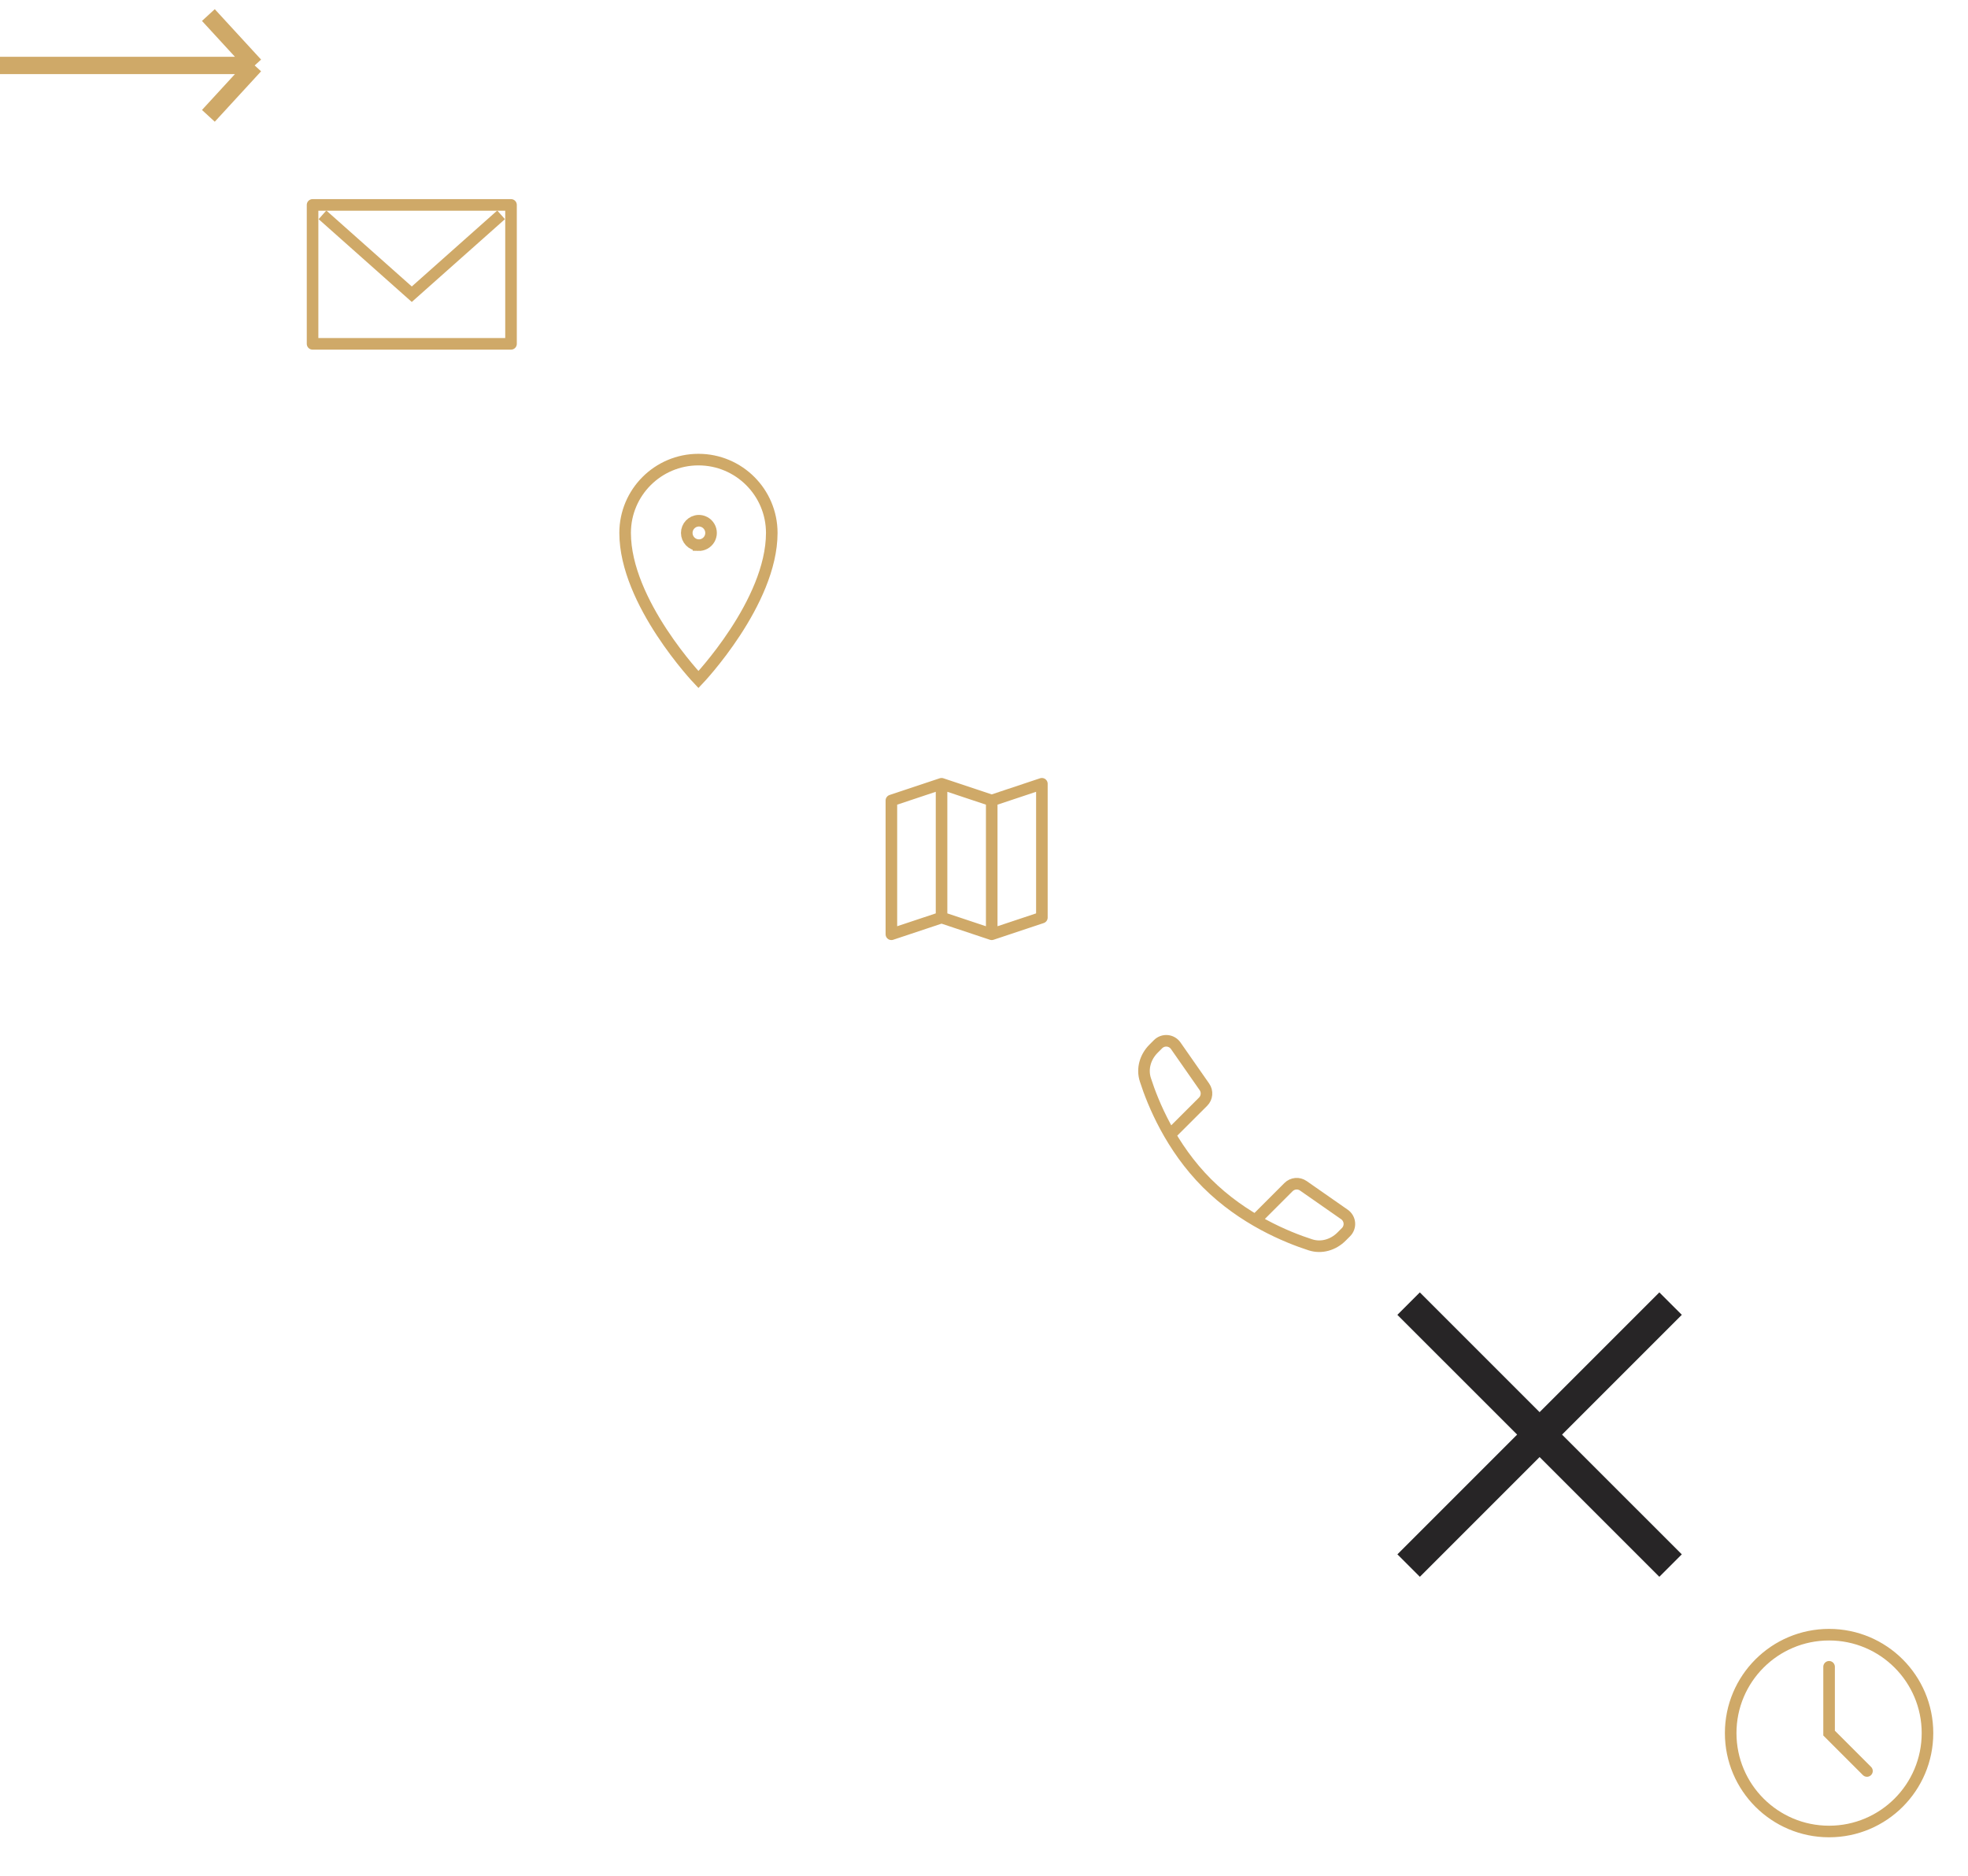
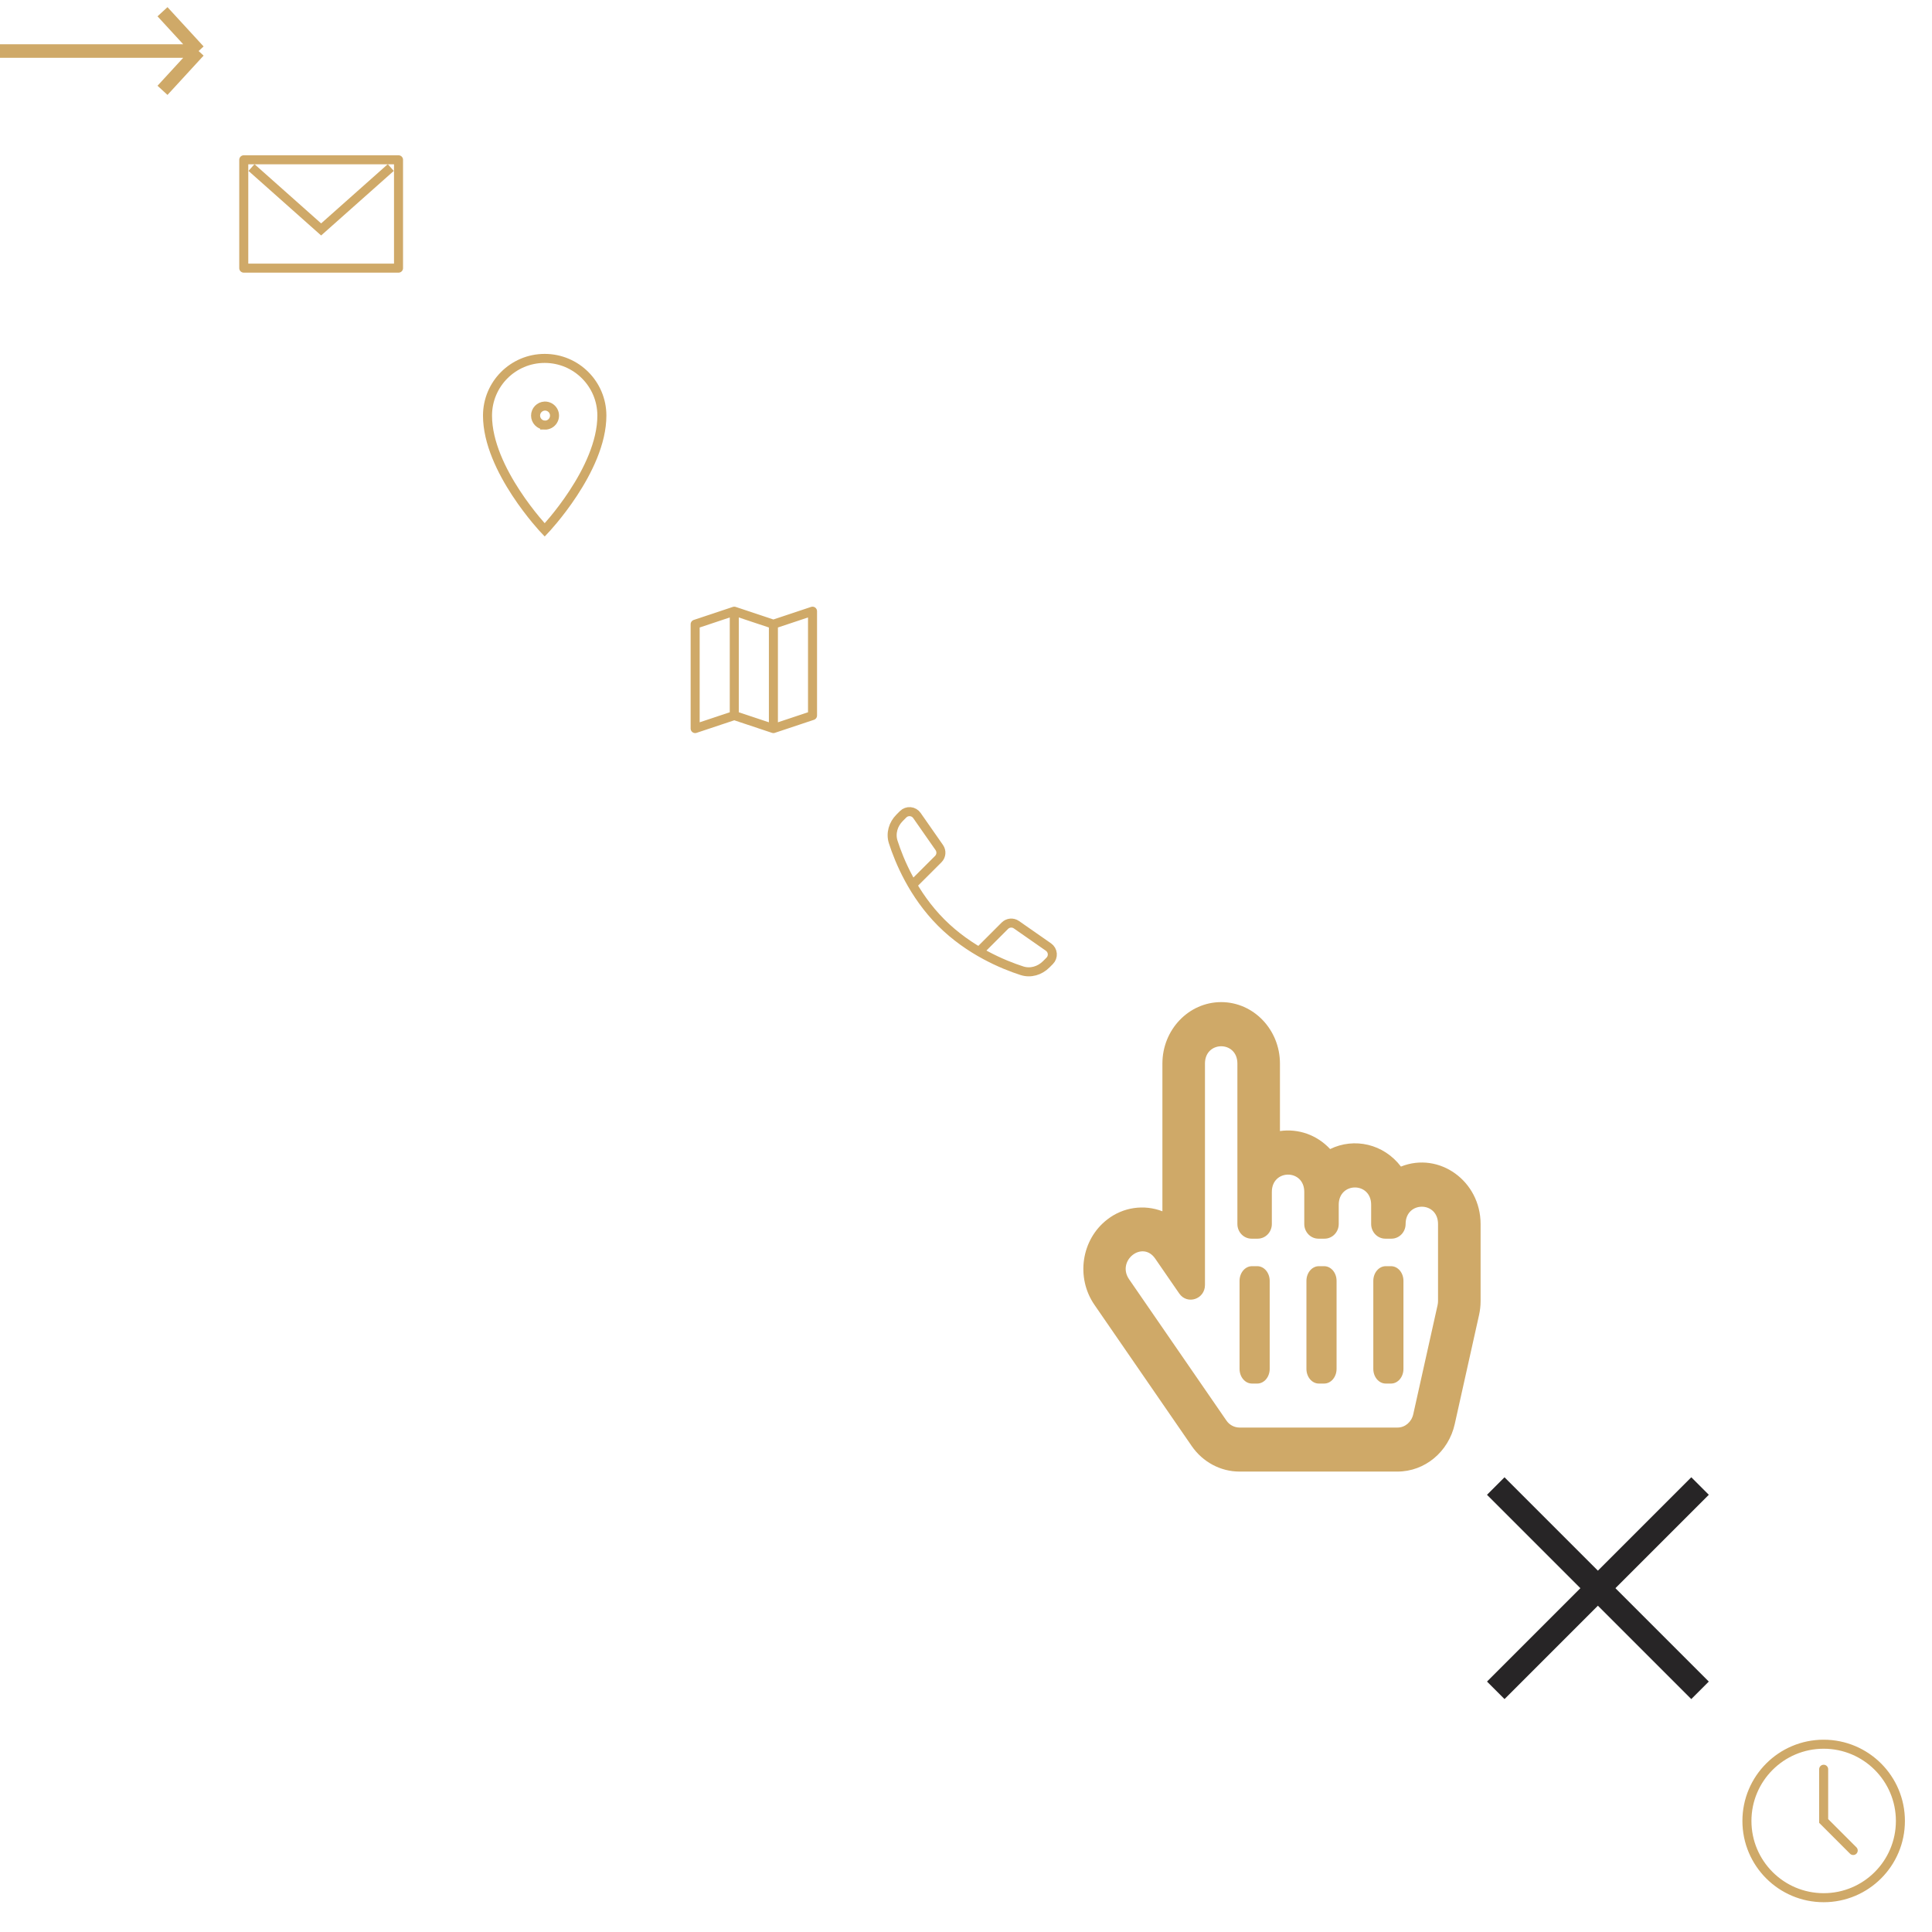
- <svg xmlns="http://www.w3.org/2000/svg" width="170" height="162" viewBox="0 0 170 162">
+ <svg xmlns="http://www.w3.org/2000/svg" width="214" height="214" viewBox="0 0 214 214">
  <svg width="24" height="11" fill="none" viewBox="0 0 24 11" id="arrow-right">
    <path d="M0 5.653h22m0 0L18 1.3m4 4.353l-4 4.353" stroke="#CFA968" stroke-width="1.5" />
  </svg>
  <svg width="24" height="25" fill="none" viewBox="0 0 24 25" id="email" x="24" y="11">
    <path d="M3.857 7.557l7.714 6.857 7.715-6.857" stroke="#CFA968" />
    <path stroke="#CFA968" stroke-linecap="round" stroke-linejoin="round" d="M3 6.7h17.143v12H3z" />
  </svg>
  <svg width="24" height="25" fill="none" viewBox="0 0 24 25" id="location" x="48" y="36">
    <path clip-rule="evenodd" d="M12.334 22.7s6.333-6.65 6.333-12.667a6.333 6.333 0 10-12.667 0C6 16.05 12.334 22.7 12.334 22.7z" stroke="#CFA968" />
    <path clip-rule="evenodd" d="M12.334 11.089a1.056 1.056 0 100-2.111 1.056 1.056 0 000 2.11z" stroke="#CFA968" />
  </svg>
  <svg width="24" height="25" fill="none" viewBox="0 0 24 25" id="map" x="72" y="61">
    <path clip-rule="evenodd" d="M5 8.144L9.333 6.7v11.556L5 19.7V8.144zm8.667 0L18 6.7v11.556L13.667 19.7V8.144zm0 0L9.333 6.7v11.556l4.334 1.444V8.144z" stroke="#CFA968" stroke-linejoin="round" />
  </svg>
  <svg width="24" height="25" fill="none" viewBox="0 0 24 25" id="phone" x="96" y="86">
    <path d="M12.74 19.104l2.565-2.565a1 1 0 011.28-.113l3.55 2.476a1 1 0 01.135 1.528l-.386.386c-.71.71-1.73 1.018-2.685.71-2.065-.665-5.822-2.208-8.937-5.323-3.115-3.115-4.659-6.872-5.323-8.937-.308-.956 0-1.975.71-2.685l.386-.387a1 1 0 011.527.135L8.04 7.88a1 1 0 01-.113 1.28L5.36 11.723" stroke="#CFA968" stroke-linecap="round" />
  </svg>
-   <svg width="26" height="26" fill="none" viewBox="0 0 26 26" id="popup-close" x="120" y="111">
+   <svg width="44" height="52" fill="none" viewBox="0 0 44 52" id="pointer" x="120" y="111">
+     <path d="M35.178 18.216c-1.914-2.515-5.173-3.244-7.844-1.94-1.486-1.592-3.554-2.283-5.559-1.993V6.805c0-3.752-2.92-6.805-6.51-6.805s-6.51 3.053-6.51 6.805v16.364a6.256 6.256 0 00-6.097.901c-2.884 2.214-3.516 6.433-1.43 9.461l10.774 15.641c1.22 1.77 3.196 2.828 5.283 2.828h17.51c3.026 0 5.655-2.184 6.341-5.26l2.694-12.086c.113-.507.17-1.025.17-1.545v-8.53c0-4.758-4.58-8.052-8.822-6.363zM7.954 28.407l2.664 3.868c.883 1.283 2.851.639 2.851-.943V6.805c0-2.551 3.592-2.555 3.592 0v17.773c0 .898.703 1.625 1.571 1.625h.674c.868 0 1.571-.727 1.571-1.625v-3.554c0-2.552 3.592-2.556 3.592 0v3.554c0 .898.704 1.625 1.572 1.625h.673c.868 0 1.572-.727 1.572-1.625v-2.133c0-2.55 3.591-2.555 3.591 0v2.133c0 .898.704 1.625 1.572 1.625h.673c.868 0 1.572-.727 1.572-1.625 0-2.551 3.591-2.555 3.591 0v8.531c0 .152-.016.303-.049.45l-2.694 12.086c-.194.871-.912 1.48-1.746 1.48h-17.51a1.766 1.766 0 01-1.444-.782L5.067 30.703c-1.415-2.054 1.472-4.349 2.887-2.296zm9.346 12.22v-9.75c0-.898.615-1.626 1.375-1.626h.589c.76 0 1.375.728 1.375 1.625v9.75c0 .898-.616 1.625-1.375 1.625h-.59c-.759 0-1.374-.727-1.374-1.625zm7.408 0v-9.75c0-.898.615-1.626 1.375-1.626h.589c.76 0 1.375.728 1.375 1.625v9.75c0 .898-.616 1.625-1.375 1.625h-.59c-.759 0-1.374-.727-1.374-1.625zm7.408 0v-9.75c0-.898.615-1.626 1.375-1.626h.59c.759 0 1.374.728 1.374 1.625v9.75c0 .898-.615 1.625-1.375 1.625h-.59c-.759 0-1.374-.727-1.374-1.625z" fill="#CFA968" />
+   </svg>
+   <svg width="26" height="26" fill="none" viewBox="0 0 26 26" id="popup-close" x="164" y="163">
    <path d="M25.276 23.26L2.648.633l-1.94 1.94L23.337 25.2l1.94-1.94z" fill="#272526" />
    <path d="M23.338.632L.711 23.26l1.94 1.94L25.278 2.572l-1.94-1.94z" fill="#272526" />
  </svg>
-   <svg width="24" height="25" fill="none" viewBox="0 0 24 25" id="time" x="146" y="137">
+   <svg width="24" height="25" fill="none" viewBox="0 0 24 25" id="time" x="190" y="189">
    <path d="M20.5 12.7a8.5 8.5 0 11-17 0 8.5 8.5 0 0117 0z" stroke="#CFA968" />
    <path d="M12 6.973V12.7l3.273 3.273" stroke="#CFA968" stroke-linecap="round" />
  </svg>
</svg>
